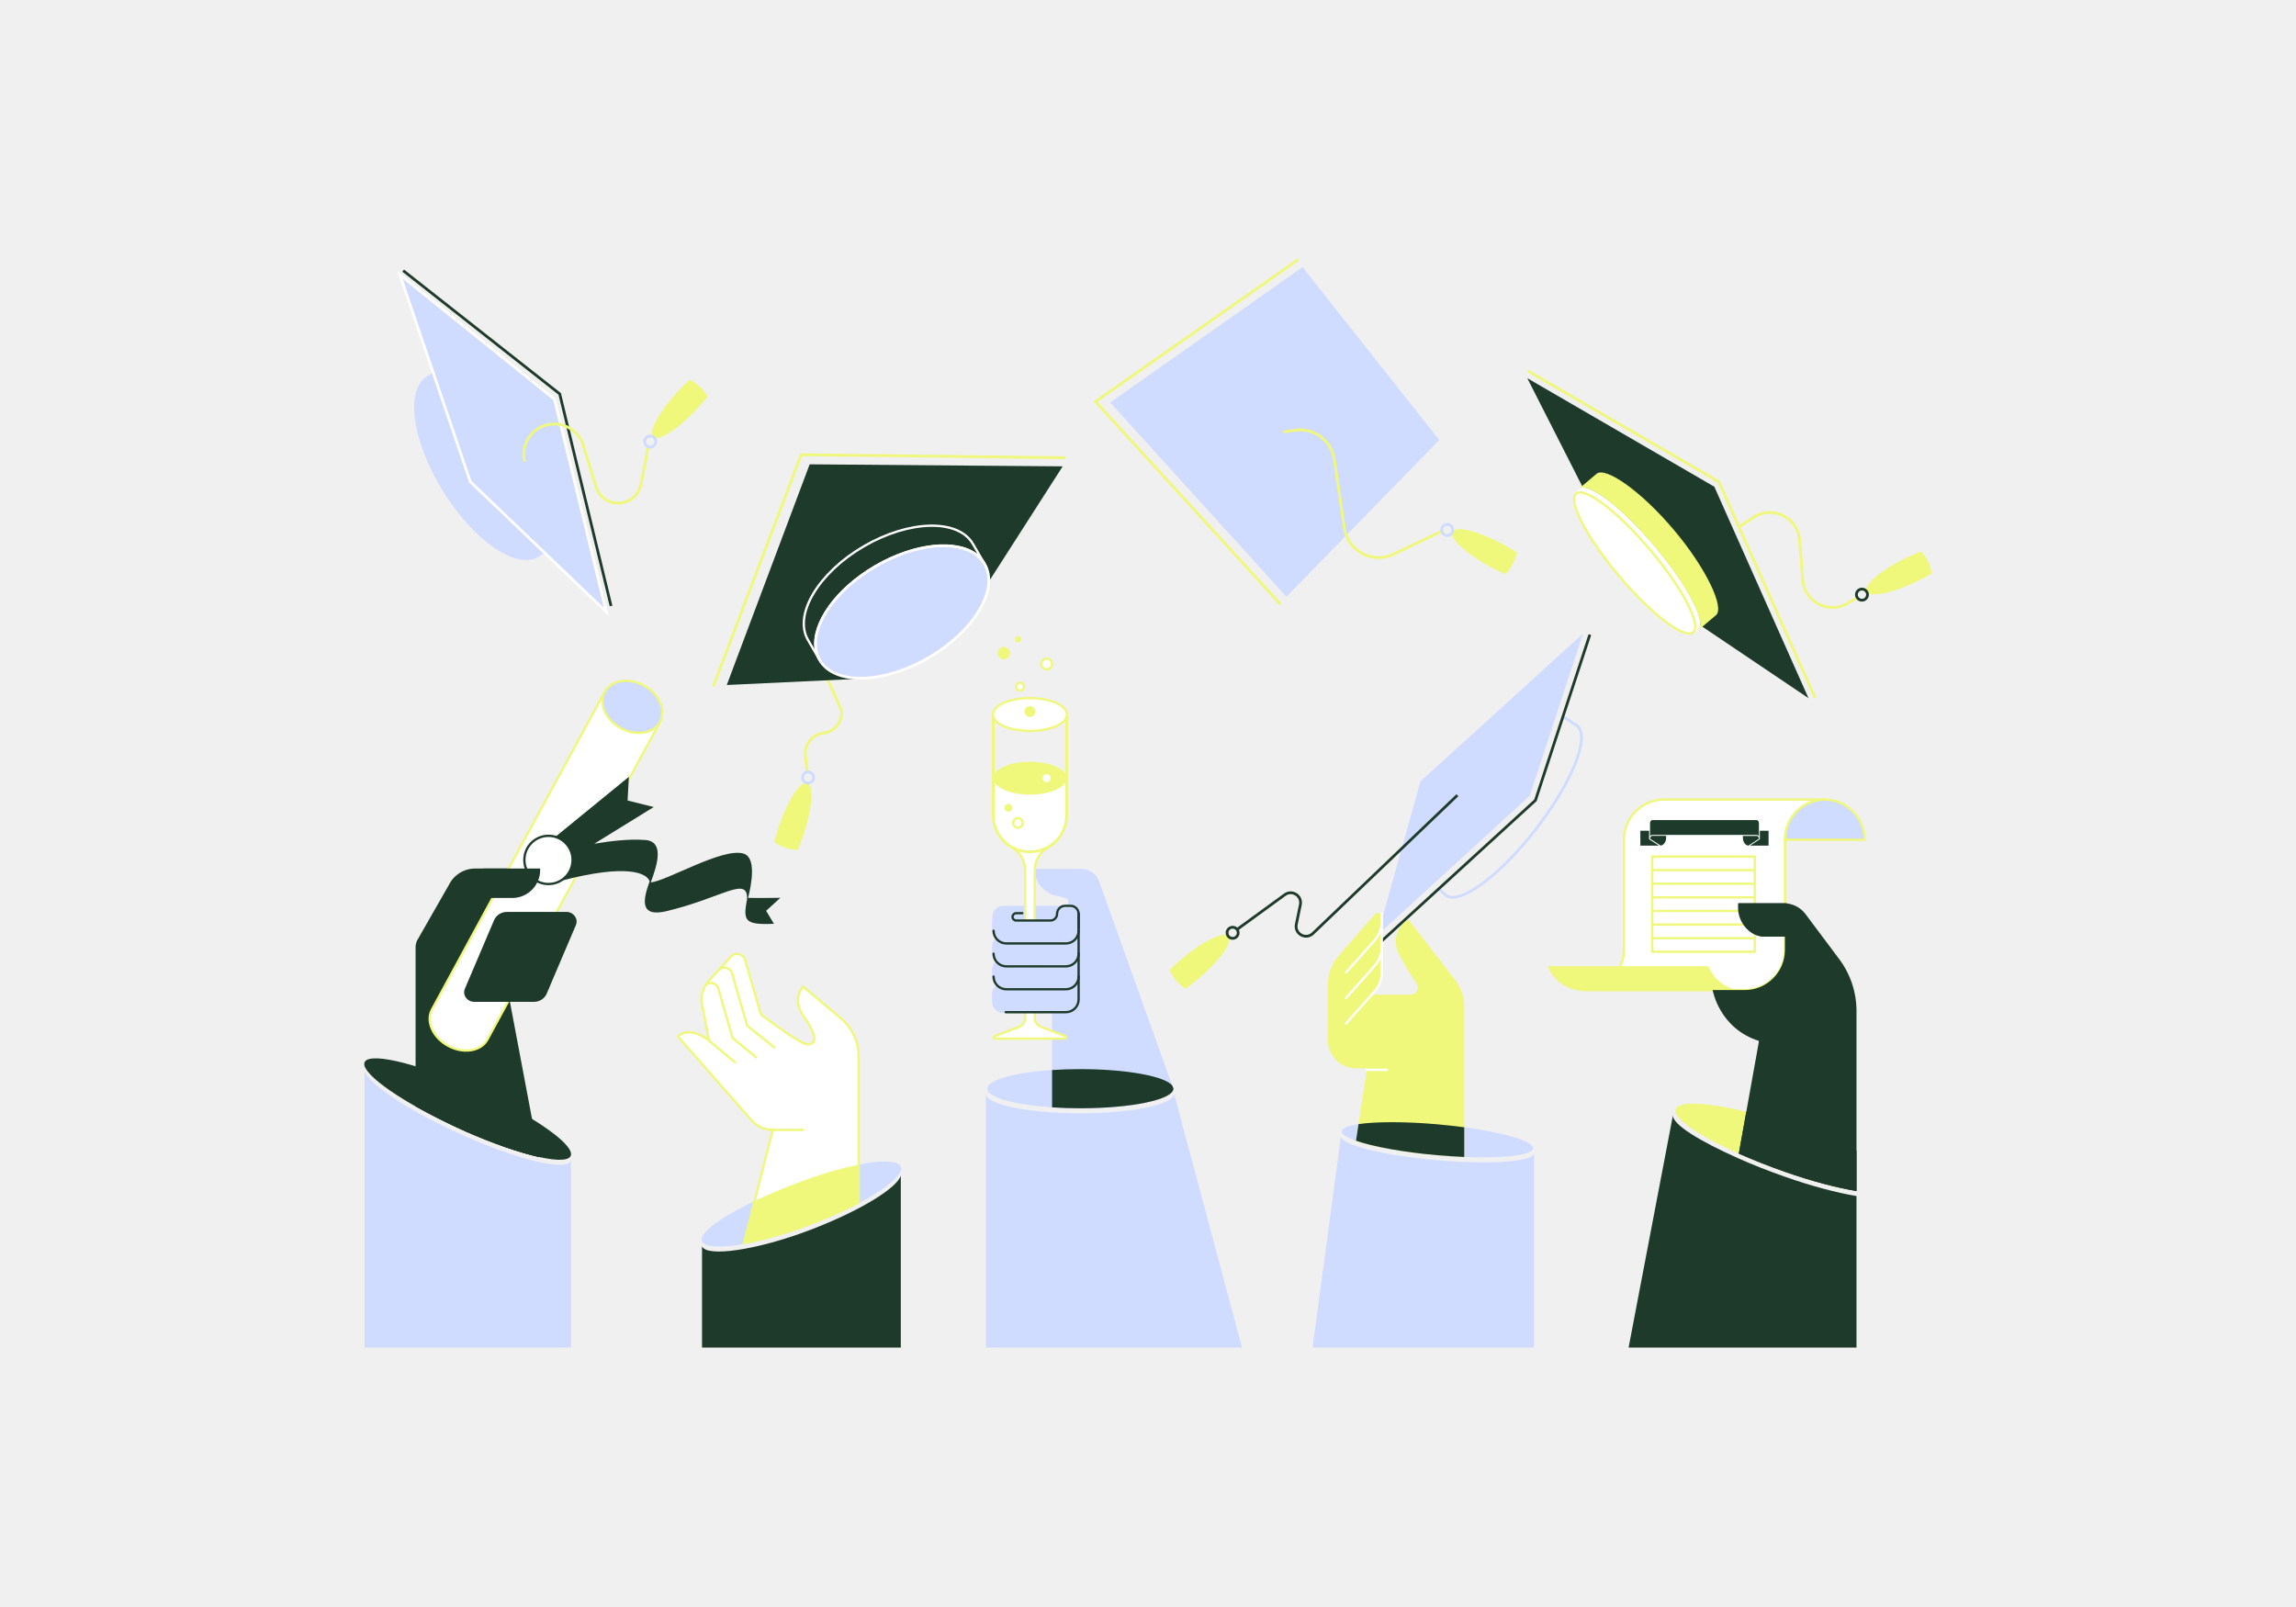
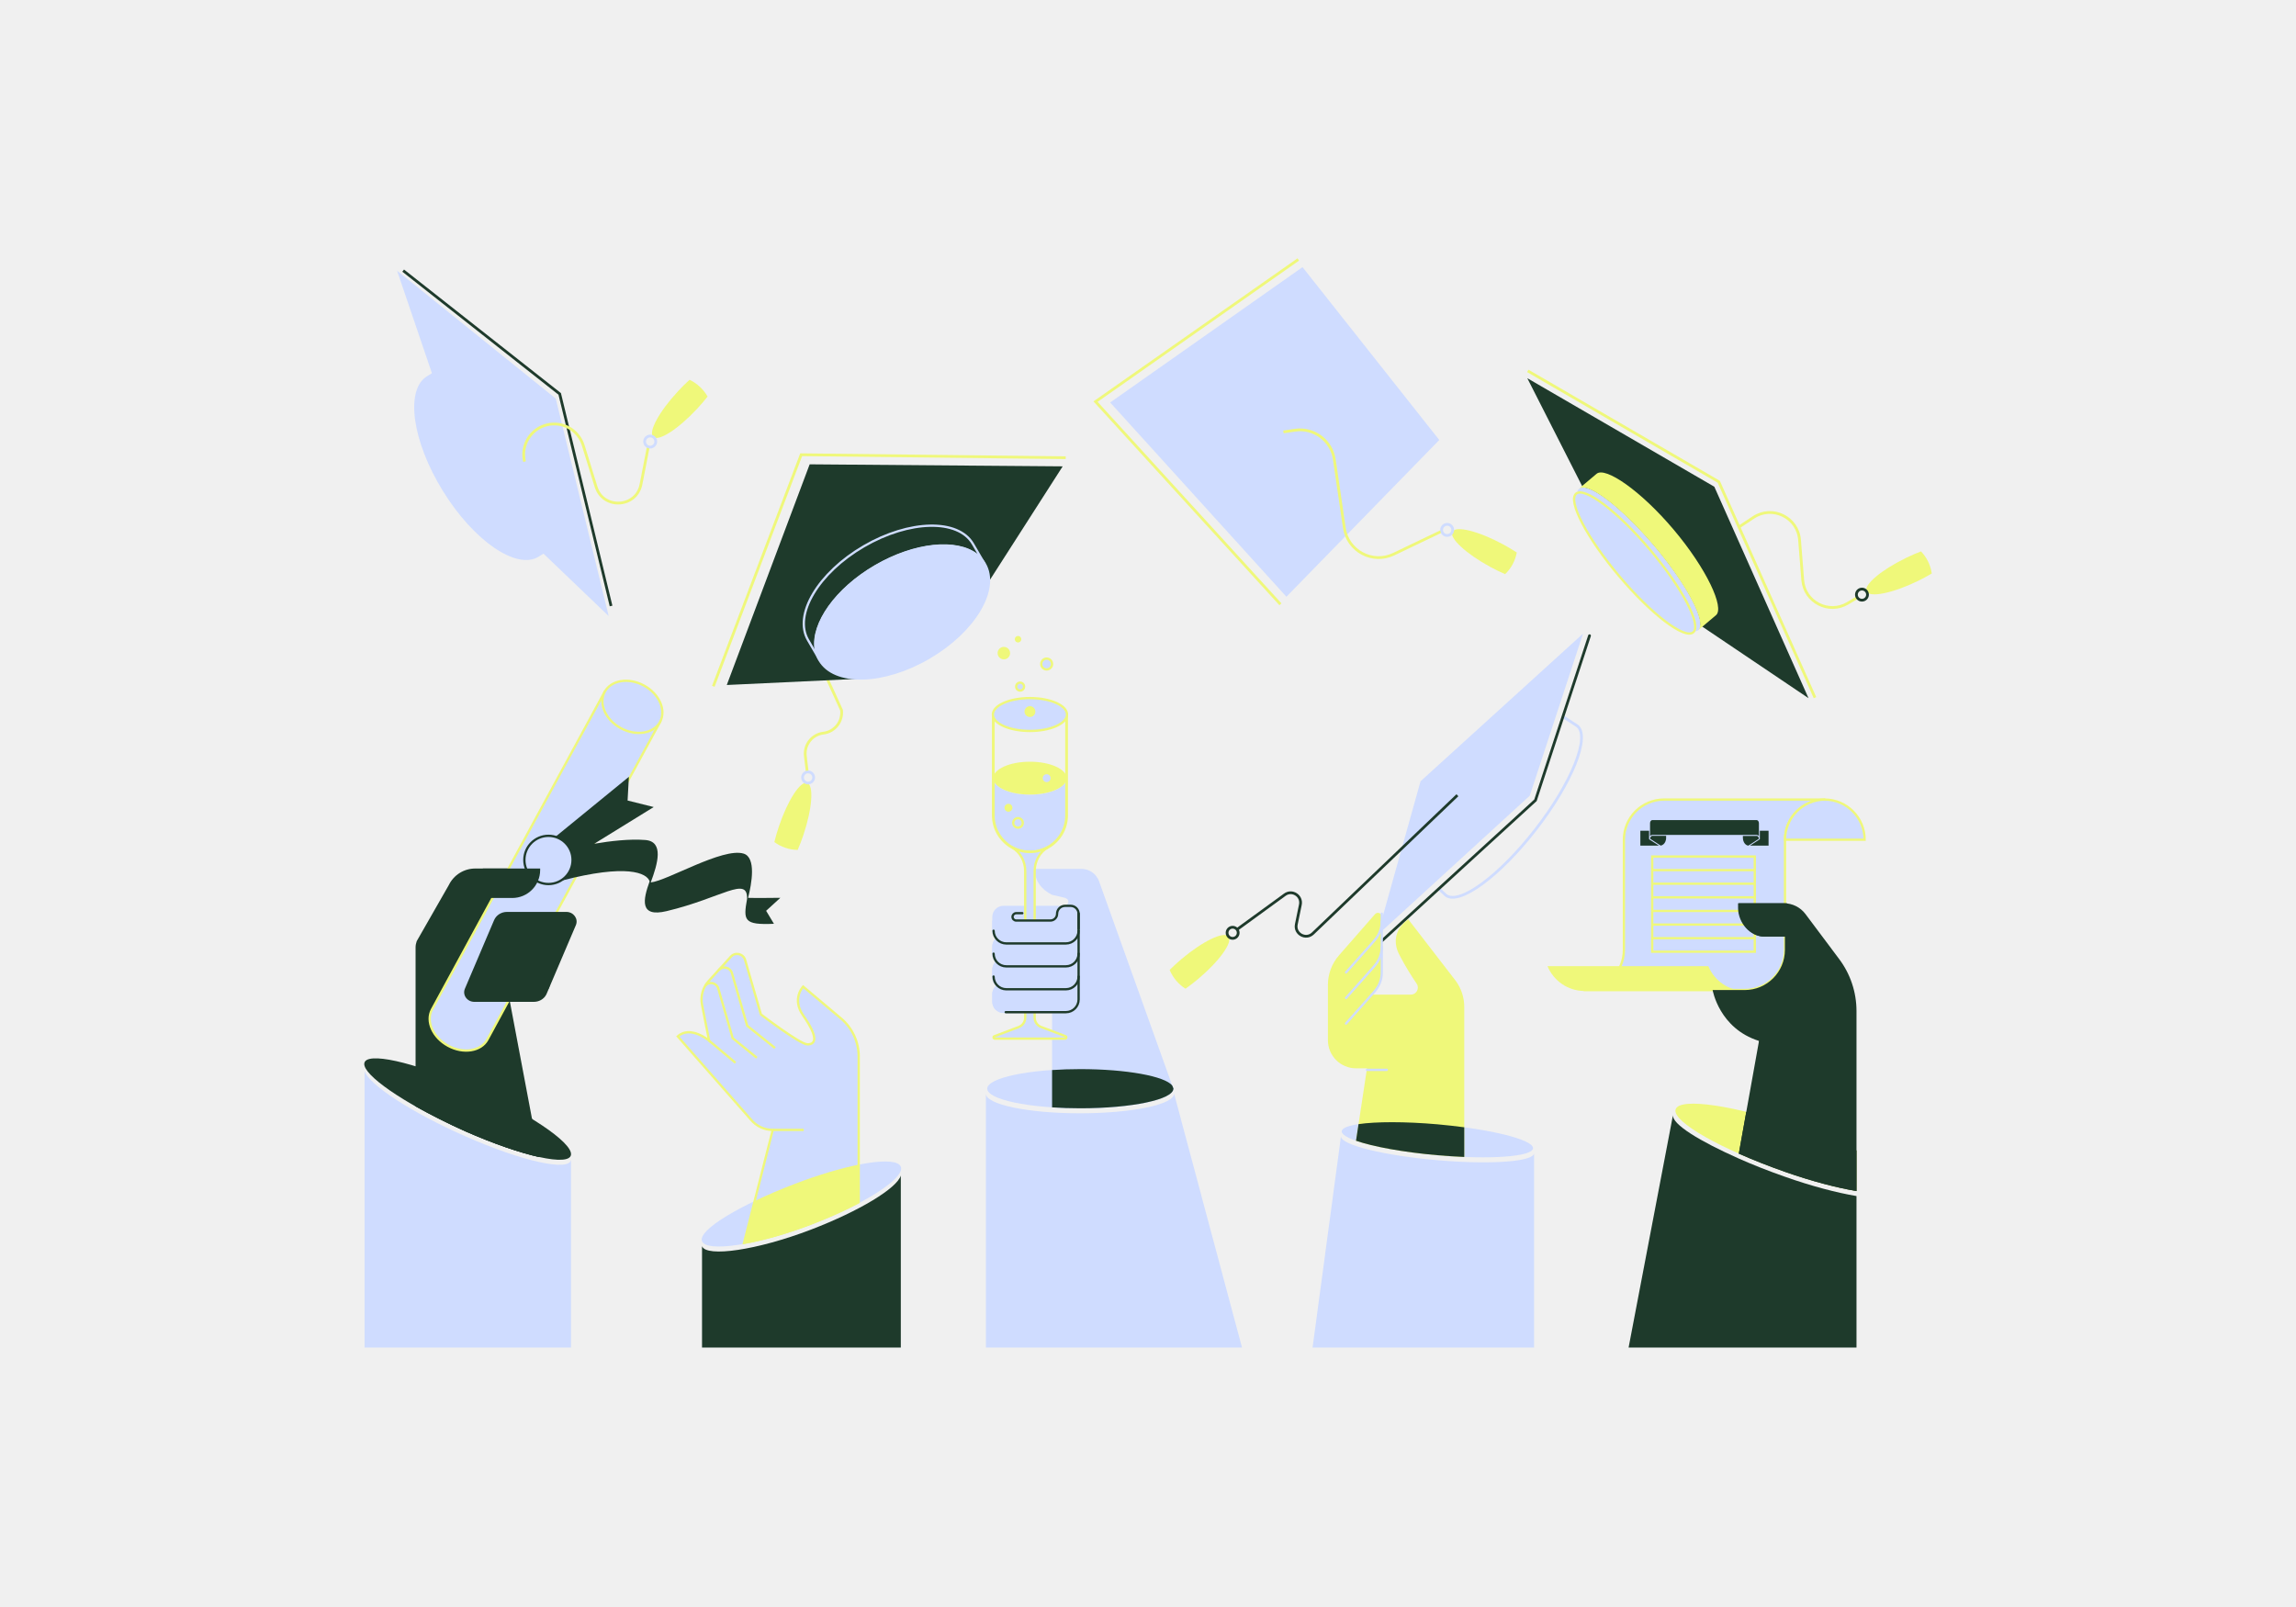
<svg xmlns="http://www.w3.org/2000/svg" version="1.1" id="Слой_1" x="0px" y="0px" viewBox="0 0 5000 3500" style="enable-background:new 0 0 5000 3500;" xml:space="preserve">
  <style type="text/css">
	.st0{fill:#1E3A2B;}
	.st1{fill:#EFF87A;}
- 	.st2{fill:#FFFFFF;stroke:#EFF87A;stroke-width:5;stroke-miterlimit:10;}
+ 	.st2{fill:#CFDCFF;stroke:#EFF87A;stroke-width:5;stroke-miterlimit:10;}
	.st3{fill:none;stroke:#EFF87A;stroke-width:5;stroke-miterlimit:10;}
	.st4{fill:#CFDCFF;stroke:#EFF87A;stroke-width:5;stroke-miterlimit:10;}
	.st5{fill:#1E3A2B;}
	.st6{fill:#1E3A2B;}
	.st7{fill:#1E3A2B;}
	.st8{fill:none;stroke:#1E3A2B;stroke-width:5;stroke-miterlimit:10;}
	.st9{fill:none;stroke:#EFF87A;stroke-width:6;stroke-miterlimit:10;}
- 	.st10{fill:#FFFFFF;}
+ 	.st10{fill:#CFDCFF;}
	.st11{fill:none;stroke:#1E3A2B;stroke-width:6;stroke-miterlimit:10;}
	.st12{fill:#CFDCFF;}
	.st13{fill:#CFDCFF;}
	.st14{fill:none;stroke:#CFDCFF;stroke-width:6;stroke-miterlimit:10;}
	.st15{fill:none;stroke:#1E3A2B;stroke-width:6;stroke-linecap:round;stroke-miterlimit:10;}
	.st16{fill:none;stroke:#1E3A2B;stroke-width:6;stroke-miterlimit:10;}
- 	.st17{fill:none;stroke:#FFFFFF;stroke-width:5;stroke-linecap:round;stroke-miterlimit:10;}
+ 	.st17{fill:none;stroke:#CFDCFF;stroke-width:5;stroke-linecap:round;stroke-miterlimit:10;}
	.st18{fill:#CFDCFF;}
	.st19{fill:none;stroke:#1E3A2B;stroke-width:5;stroke-linecap:round;stroke-miterlimit:10;}
- 	.st20{fill:#CFDCFF;stroke:#FFFFFF;stroke-width:6;stroke-miterlimit:10;}
- 	.st21{fill:#FFFFFF;stroke:#1E3A2B;stroke-width:5;stroke-miterlimit:10;}
+ 	.st20{fill:#CFDCFF;stroke:#CFDCFF;stroke-width:6;stroke-miterlimit:10;}
+ 	.st21{fill:#CFDCFF;stroke:#1E3A2B;stroke-width:5;stroke-miterlimit:10;}
	.st22{fill:none;stroke:#1E3A2B;stroke-width:5;stroke-linecap:round;stroke-miterlimit:10;}
</style>
  <g id="_x35__HAND__x26__CAP">
    <g id="HAND_8_">
      <g id="DRESS_6_">
        <path class="st0" d="M4042.9,2605l0,329.9h-496.3l96.7-506.6c-3.1,20,58.8,57.5,143.5,95.1c30.4,13.5,64.3,26.9,100.5,39.6     C3945.7,2583.6,3999.5,2597.6,4042.9,2605C4042.8,2605,4042.9,2605,4042.9,2605z" />
        <path class="st1" d="M4042.9,2505.8v88.3c-43.4-7.4-97.1-21.3-155.7-41.9c-138.1-48.5-244.4-108.4-238.4-135.3     c0.1-0.4,0.2-0.8,0.3-1.1c9.3-26.3,131.6-8.1,271.6,41c45,15.8,85.6,32.1,119.7,47.8C4041.2,2505,4042,2505.4,4042.9,2505.8z" />
      </g>
      <g id="DIPLOMA_1_">
        <path class="st2" d="M3974.8,1741.4c-48.4,0-87.6,39.2-87.6,87.5v239.8c0,48.3-39.2,87.5-87.5,87.5h-350.8     c48.4,0,87.5-39.2,87.5-87.5v-239.8c0-48.4,39.2-87.5,87.5-87.5H3974.8z" />
        <g>
          <rect x="3598" y="1865.5" class="st2" width="223.4" height="207.3" />
          <line class="st3" x1="3821.3" y1="1895.1" x2="3598" y2="1895.1" />
          <line class="st3" x1="3821.3" y1="1924.7" x2="3598" y2="1924.7" />
          <line class="st3" x1="3821.3" y1="1954.4" x2="3598" y2="1954.4" />
          <line class="st3" x1="3821.3" y1="1984" x2="3598" y2="1984" />
          <line class="st3" x1="3821.3" y1="2013.7" x2="3598" y2="2013.7" />
          <line class="st3" x1="3821.3" y1="2043.3" x2="3598" y2="2043.3" />
        </g>
        <path class="st4" d="M3887.2,1828.9c0-48.1,38.8-87.1,86.7-87.5c48,0.4,86.7,39.4,86.7,87.5H3887.2z" />
        <path class="st1" d="M3800.1,2158.4c-0.1,0-0.3,0-0.4,0h-349.5c-0.2,0-0.4,0-0.6,0c-35.9-0.5-66.6-22.7-79.6-54.1h350.2     C3733.3,2135.7,3764,2157.9,3800.1,2158.4z" />
        <g>
          <g>
            <path class="st5" d="M3612.6,1841.7h-40.4v-32.4h19v18c0,0.4,0.2,0.7,0.4,0.8c0,0,0.1,0.1,0.1,0.1L3612.6,1841.7z" />
          </g>
          <g>
            <path class="st5" d="M3628.3,1820.5v4.3c0,0.8-0.1,1.6-0.1,2.4c0,0.2-0.1,0.5-0.1,0.7c-0.1,0.4-0.1,0.8-0.2,1.2       c-1.1,5.5-4.4,10-8.5,11.7c-0.3,0.1-0.6,0.2-0.9,0.3c-0.5,0.2-1.1,0.3-1.6,0.4c-0.2,0-0.4,0.1-0.6,0.1l-22.9-14.9       c0.2-3.5,2.4-6.3,5-6.3H3628.3z" />
          </g>
          <g>
            <path class="st5" d="M3851.4,1809.3v32.4h-40.4l20.8-13.5c0,0,0.1-0.1,0.1-0.1c0,0,0,0,0,0c0.1-0.1,0.1-0.1,0.2-0.1       c0-0.1,0.1-0.1,0.1-0.2c0,0,0-0.1,0.1-0.1c0-0.1,0-0.1,0.1-0.1c0,0,0,0,0,0c0,0,0,0,0-0.1c0-0.1,0-0.1,0-0.2v-18H3851.4z" />
          </g>
          <g>
            <path class="st5" d="M3830.4,1826.8l-22.9,14.9c-0.6-0.1-1.2-0.2-1.8-0.3c-0.2-0.1-0.4-0.1-0.6-0.2c-0.3-0.1-0.5-0.2-0.8-0.3       c-0.2-0.1-0.5-0.2-0.7-0.3c-3.1-1.7-5.7-5-7-9.1c-0.2-0.6-0.4-1.2-0.5-1.8c-0.1-0.2-0.1-0.5-0.2-0.8c-0.2-1.3-0.4-2.6-0.4-4       v-4.3h30C3828,1820.5,3830.2,1823.3,3830.4,1826.8z" />
          </g>
          <g>
            <path class="st5" d="M3830.4,1792.9v28.2c-0.2-0.2-0.4-0.5-0.6-0.7c-0.4-0.4-0.8-0.7-1.2-1c-1-0.6-2.1-1-3.2-1h-227.1       c-1.2,0-2.3,0.4-3.2,1c-0.4,0.3-0.8,0.6-1.2,1c-0.2,0.2-0.4,0.4-0.6,0.7v-28.2c0-3.8,2.2-6.8,5-6.8h227.1       C3828.1,1786.1,3830.4,1789.2,3830.4,1792.9z" />
          </g>
        </g>
      </g>
      <g id="HAND_9_">
        <path class="st6" d="M4042.9,2202.1v392h-0.1c-43.4-7.4-97.1-21.3-155.7-41.9c-36.2-12.7-70.1-26.2-100.5-39.6l16.3-91     l27.7-154.5c-86.9-27.2-101-110.8-101-110.8h69.9c48.4,0,87.5-39.2,87.5-87.5V2040h-44.9c-31.5,0-57.1-31-57.1-62.5v-10.2h99.8     c18.5,0,35.9,8.7,47,23.5l73,97.5C4029.6,2121.1,4042.9,2161,4042.9,2202.1z" />
        <path class="st7" d="M4042.9,2505.8v88.3h-0.1c-43.4-7.4-97.1-21.3-155.7-41.9c-36.2-12.7-70.1-26.2-100.5-39.6l16.3-91     c36,8.8,76,20.7,117.6,35.3c45,15.8,85.6,32.1,119.6,47.8C4041.2,2505,4042,2505.4,4042.9,2505.8z" />
        <path class="st6" d="M3891.6,2040h-48.2c-31.5,0-57.1-31-57.1-62.5v-10.2h105.3L3891.6,2040z" />
        <path class="st8" d="M3861.3,2137.4c0,0,69.5,26.1,75.8,115.8" />
        <line class="st8" x1="3830.8" y1="2269.2" x2="3878.1" y2="2269.2" />
      </g>
    </g>
    <g id="CAP_6_">
      <path class="st9" d="M3786.7,1148l31.7-21c41.3-27.3,96.6-0.3,100.5,49l6.9,87.3c3.8,47.9,56.5,75.2,97.8,50.7l20-11.9" />
      <polygon class="st0" points="3326,823.7 3733.3,1060.1 3938.4,1520.6 3703.1,1362.1 3447.4,1062.5   " />
      <polyline class="st9" points="3327.1,807.8 3743,1049.3 3952.5,1519.5   " />
      <ellipse transform="matrix(0.7641 -0.6451 0.6451 0.7641 56.0791 2589.711)" class="st10" cx="3568.8" cy="1218.2" rx="45.1" ry="201.5" />
      <ellipse transform="matrix(0.7641 -0.6451 0.6451 0.7641 48.8094 2585.764)" class="st2" cx="3559.8" cy="1226.1" rx="44.2" ry="197.6" />
      <path class="st1" d="M3736.9,1339.9l-38.8,32.7c7.2-6.1,5.6-21.5-3.1-43c-14.3-35.4-47.8-87.1-92.4-140.1    c-44.7-52.9-90.1-94.6-122.6-114.6c-19.7-12.2-34.7-16.4-41.9-10.3l38.8-32.7c19-16.1,96,36.5,167.8,121.6    C3716.5,1238.6,3756,1323.9,3736.9,1339.9z" />
      <path class="st1" d="M4151.4,1214.8c11-5.3,21.7-10,32-13.9c6.1,6.4,11.4,13.9,15.5,22.3c4.1,8.4,6.7,17.2,7.9,25.9    c-9.5,5.6-19.8,11.2-30.7,16.5c-54.7,26.5-104.5,36.6-111.3,22.6C4057.9,1274.1,4096.7,1241.3,4151.4,1214.8z" />
      <circle class="st11" cx="4054.8" cy="1295.1" r="12.1" />
    </g>
  </g>
  <g id="_x34__HAND__x26__CAP">
    <g id="DRESS_5_">
      <path class="st12" d="M3340.7,2511.5v423.4h-482.3l61.8-459.8c0,18.6,94.1,41.8,210.2,51.8    C3246.5,2537,3340.7,2530.1,3340.7,2511.5z" />
      <path class="st13" d="M3338.5,2500.6c0,18.6-93.3,25.5-208.3,15.4c-115-10.1-208.3-33.3-208.3-51.8c0,0,0,0,0,0    c0-18.6,93.3-25.5,208.3-15.4C3245.3,2458.8,3338.5,2482,3338.5,2500.6z" />
    </g>
    <g id="CAP_5_">
      <path class="st14" d="M3405.4,1562l29.2,18.9c29.2,22.6-11.2,123.6-90.2,225.4c-79,101.9-166.7,166.1-195.9,143.5l-14.4-13.6" />
      <polygon class="st12" points="2999.9,2036.4 3331.4,1733 3447.3,1380.1 3093.5,1701.6   " />
      <polyline class="st15" points="2983,2073.2 3343.8,1743 3461.5,1384.5   " />
      <path class="st16" d="M3173.8,1732L2859,2033.1c-15.3,14.6-40.3,0.8-36-20l8.8-42.7c4-19.3-17.9-33.4-33.8-21.8l-104,75.7" />
      <path class="st1" d="M2609.3,2132.1c-9.3,7.8-18.6,15-27.6,21.3c-7.5-4.7-14.4-10.6-20.5-17.8c-6-7.2-10.7-15-14-23.2    c7.8-7.8,16.4-15.7,25.7-23.6c46.5-39.1,92.3-61.2,102.4-49.2C2685.3,2051.6,2655.8,2093,2609.3,2132.1z" />
      <circle class="st16" cx="2684.3" cy="2031.6" r="12.1" />
    </g>
    <g id="HAND_7_">
      <path class="st1" d="M3188.7,2192.8v327c-18.5-0.8-38.2-2-58.5-3.8c-74.9-6.5-140.5-18.7-177.2-31.5l5.5-36.2l18.4-121.5h-23.8    c-33.9,0-61.3-27.4-61.3-61.3v-120.4c0-23.8,8.6-46.7,24.3-64.6l78.3-89.5c5.1-5.8,14.7-2.2,14.7,5.5v121.7    c0,14.6-5.2,28.7-14.7,39.8l-7,8.2h85c12.3,0,19.5-13.7,12.6-23.9c-10.5-15.3-24.3-37.1-37.4-62.3c-26.1-49.9,19.2-77.8,19.2-77.8    l103.7,134.5C3182.3,2153,3188.7,2172.7,3188.7,2192.8z" />
      <path class="st17" d="M3009.1,1990v128.2c0,14.6-5.2,28.7-14.7,39.8l-7,8.2" />
      <g>
        <line class="st17" x1="2987.4" y1="2166.1" x2="2931.2" y2="2229.2" />
        <path class="st17" d="M3009.1,2062.5c0,14.6-5.2,28.7-14.7,39.8l-7,8.2l-56.1,63" />
        <path class="st17" d="M3009.1,2006.9c0,14.6-5.2,28.7-14.7,39.8l-7,8.2l-56.1,63" />
        <line class="st17" x1="2976.9" y1="2330.1" x2="3020" y2="2330.1" />
      </g>
      <path class="st5" d="M3188.7,2455.2v64.6c-18.5-0.8-38.2-2-58.5-3.8c-74.9-6.5-140.5-18.7-177.2-31.5l5.5-36.2    c37.6-5.5,100.5-5.8,171.8,0.4C3150.5,2450.6,3170.1,2452.7,3188.7,2455.2z" />
    </g>
  </g>
  <g id="_x33__HAND__x26__CAP">
    <g id="HAND_4_">
      <g id="DRESS_4_">
        <path class="st13" d="M2704.7,2934.9H2147V2382c0,23.6,91.7,42.7,204.9,42.7s204.9-19.1,204.9-42.7v-0.1L2704.7,2934.9z" />
        <path class="st12" d="M2555.3,2371L2555.3,2371c0,23.7-90.7,42.8-202.7,42.8c-112,0-202.7-19.1-202.7-42.7v-0.1     c0.3-23.5,90.9-42.6,202.7-42.6S2555.1,2347.5,2555.3,2371z" />
      </g>
      <g id="HAND_6_">
        <path id="HAND_5_" class="st18" d="M2555.3,2371.4c-0.7,23.4-91.2,42.4-202.7,42.4c-21.5,0-42.1-0.7-61.5-2v-205.7h-105.8     c-13.5,0-24.4-10.9-24.4-24.4v-16.5c0-7.4,3.3-14,8.5-18.5c-5.2-4.5-8.5-11.1-8.5-18.5v-16.5c0-6.5,2.6-12.5,6.8-16.8     c-4.2-4.4-6.8-10.3-6.8-16.8v-16.5c0-6.7,2.7-12.8,7.1-17.3c-4.4-4.4-7.1-10.5-7.1-17.2v-29.9c0-13.5,10.9-24.4,24.4-24.4h135.1     c4.5-2.6,11.8-11.8-0.6-17.2l-29-6.8c-23-11.5-37.6-30.6-37.6-56.4h102c17.1,0,32.4,10.8,38.2,26.9l159.4,445L2555.3,2371.4z" />
        <path class="st0" d="M2555.8,2371.6c-0.3-0.3-0.5-0.5-0.5-0.5c0,23.6-90.7,42.7-202.7,42.7c-21.5,0-42.1-0.7-61.5-2v-81.3     c19.4-1.3,40.1-2,61.5-2c101,0,184.8,15.6,200.2,35.9v0C2553.2,2364.9,2554.3,2367.6,2555.8,2371.6z" />
      </g>
      <g id="WINEGLASS">
        <path class="st10" d="M2322.7,1694.8v81.1c0,44.1-35.7,79.8-79.8,79.8c-44.1,0-79.8-35.7-79.8-79.8v-81.1     c0,19.8,35.7,35.8,79.8,35.8C2287,1730.6,2322.7,1714.6,2322.7,1694.8z" />
        <ellipse class="st1" cx="2242.9" cy="1694.8" rx="79.8" ry="35.8" />
        <path class="st9" d="M2322.7,1556.2v219.6c0,29.6-16.1,55.4-40,69.2c0,0,0,0-0.1,0c-11.7,6.7-25.3,10.6-39.7,10.6     c-14.4,0-27.9-3.8-39.6-10.5c-0.1,0-0.1-0.1-0.2-0.1c-23.9-13.8-40-39.6-40-69.2v-219.6H2322.7z" />
        <ellipse class="st2" cx="2242.9" cy="1556.2" rx="80.7" ry="35.8" />
        <circle class="st1" cx="2242.9" cy="1549.8" r="11.8" />
        <circle class="st2" cx="2216.9" cy="1792.2" r="10.4" />
        <circle class="st10" cx="2279.3" cy="1694.8" r="8.6" />
        <circle class="st1" cx="2196.1" cy="1759.3" r="8.6" />
        <path class="st2" d="M2319.6,2262.1h-153.4c-2.8,0-3.6-3.7-1.2-5l53.6-20.3c8.4-3.2,14-11.3,14-20.3v-319.6     c0-21.2-11-41.1-29.3-51.8c11.7,6.7,25.2,10.5,39.6,10.5c14.5,0,28-3.9,39.7-10.6c-18.4,10.6-29.4,30.6-29.4,51.8v319.6     c0,9,5.6,17.1,14,20.3l53.6,20.3C2323.2,2258.4,2322.4,2262.1,2319.6,2262.1z" />
        <circle class="st1" cx="2186.1" cy="1422.5" r="13.6" />
        <circle class="st2" cx="2279.3" cy="1446.2" r="11.8" />
        <circle class="st2" cx="2221.5" cy="1495.4" r="8.6" />
        <circle class="st1" cx="2217" cy="1392.2" r="7.1" />
      </g>
      <g id="FINGERS_1_">
        <path class="st18" d="M2345.7,2004.9v201.3h-160.4c-13.5,0-24.4-10.9-24.4-24.4v-16.5c0-7.4,3.3-14,8.5-18.5     c-5.2-4.5-8.5-11.1-8.5-18.5v-16.5c0-6.5,2.6-12.5,6.8-16.8c-4.2-4.4-6.8-10.3-6.8-16.8v-16.5c0-6.7,2.7-12.8,7.1-17.3     c-4.4-4.4-7.1-10.5-7.1-17.2v-22.2H2345.7z" />
        <g>
          <path class="st19" d="M2163.7,2126.9c0,15.3,12.4,27.7,27.7,27.7h129.8c15.3,0,27.7-12.4,27.7-27.7" />
          <path class="st19" d="M2163.7,2077c0,15.3,12.4,27.7,27.7,27.7h129.8c15.3,0,27.7-12.4,27.7-27.7" />
          <path class="st19" d="M2163.7,2027.1c0,15.3,12.4,27.7,27.7,27.7h129.8c15.3,0,27.7-12.4,27.7-27.7" />
          <path class="st19" d="M2190.1,2204.5h131.1c15.3,0,27.7-12.4,27.7-27.7v-187.1" />
          <path class="st19" d="M2226.3,1988.9H2213c-4.4,0-8,3.6-8,8l0,0c0,4.4,3.6,8,8,8h74.4c8,0,14.6-6.5,14.6-14.6l0,0      c0-9.6,7.8-17.4,17.4-17.4h12.1c9.6,0,17.4,7.8,17.4,17.4v32.4" />
        </g>
      </g>
    </g>
    <g id="CAP_4_">
      <polygon class="st13" points="3134.3,958.3 2801.4,1299.7 2417.6,876.6 2836.5,581.8   " />
      <polyline class="st9" points="2788.4,1316.1 2385.7,874.7 2827.3,565.1   " />
      <path class="st9" d="M2794.9,940.7l25.1-3.7c41.3-6.1,79.6,22.5,85.7,63.7l21.9,149.2c7.4,50.3,61.4,79.1,107.3,57.1l104.7-50.1" />
      <path class="st1" d="M3273.1,1185.5c10.7,5.8,20.8,11.8,30,17.8c-1.6,8.7-4.6,17.3-9,25.6c-4.4,8.2-10,15.5-16.4,21.6    c-10.1-4.4-20.7-9.5-31.4-15.3c-53.5-28.9-90.8-63.4-83.4-77.1C3170.3,1144.4,3219.6,1156.6,3273.1,1185.5z" />
      <circle class="st14" cx="3151.5" cy="1154.1" r="12.1" />
    </g>
  </g>
  <g id="_x32__HAND__x26__CAP">
    <g id="HAND_2_">
      <g id="DRESS_3_">
        <path class="st5" d="M1961.7,2560.3v374.6h-432.9v-220.7c9.4,24.6,119.6,8.9,237.2-36.1     C1871.8,2637.6,1953.5,2587.8,1961.7,2560.3z" />
        <path class="st12" d="M1961.7,2549.4c-8.3,27.5-89.9,77.3-195.8,117.8c-117.5,45-227.7,60.7-237.2,36.1s85.5-80.3,203.1-125.3     c117.5-45,220.5-61.5,229.9-36.9C1962.7,2543.6,1962.7,2546.4,1961.7,2549.4z" />
      </g>
      <g id="HAND_3_">
        <path class="st2" d="M1870,2301v317.4l0,0l-23.9,12.1c-24.2,11.8-51.3,23.5-80.1,34.5c-52.9,20.3-104.4,34.6-145.8,42l23.8-93.5     l38.8-152.6c-18.4,0-35.8-8.2-47.5-22.4L1476,2257.3c27.3-24.9,68.1,9,68.1,9l-15.3-78.1c-3.6-18.5,1.8-37.7,14.5-51.6l48.4-53.1     c9.6-10.5,26.9-6.4,30.9,7.2l34.4,118.7c0,0,85.4,65.2,101.4,65.2c18.1,0,24.4-14.7-9.4-63c-25.4-36.3,0-62.8,0-62.8l82.7,69.6     C1856,2239,1870,2269.2,1870,2301z" />
        <g>
          <path class="st3" d="M1687.7,2282.5l-60.5-48.4l-33.1-114.2c-3.8-13.1-19.9-17-29.1-6.9" />
          <path class="st3" d="M1648.1,2303.8l-52.6-42.8l-31.3-108.1c-3.6-12.4-19.4-16.1-28.1-6.5" />
          <line class="st3" x1="1601.6" y1="2314.7" x2="1544" y2="2266.4" />
          <line class="st3" x1="1682.8" y1="2460.9" x2="1750.1" y2="2460.9" />
        </g>
        <path class="st1" d="M1870,2536.6v83.9c-29.8,15.8-65.3,31.8-104,46.7c-53,20.3-104.5,34.6-146,42l24-93.6     c26.6-12.8,56.4-25.6,87.9-37.6C1782.8,2558.6,1831,2544.4,1870,2536.6z" />
      </g>
    </g>
    <g id="CAP_3_">
      <path class="st9" d="M1802.2,1480l30.4,66.7c2.9,24.7-14.7,47-39.4,50h0c-24.7,2.9-42.3,25.3-39.4,50l4.4,37" />
      <polygon class="st5" points="2154,1265.7 2314.2,1015.7 1763.2,1011.3 1582.7,1491.9 1880.7,1477.9   " />
      <polyline class="st9" points="2320.8,996.9 1744.7,990.4 1553.4,1494.8   " />
      <path class="st20" d="M2144.1,1228.2c32,54.9-22.4,146.3-121.6,204.1c-99.2,57.8-205.5,60.1-237.5,5.2c-4.4-7.5-7.1-15.6-8.4-24.3    c-8-54.9,44.3-129.9,130-179.8c85.7-49.9,176.7-58.5,220.5-24.5C2134,1214.3,2139.7,1220.7,2144.1,1228.2z" />
      <path class="st17" d="M2118.7,1184.6l25.4,43.6c-4.4-7.5-10.1-13.9-17-19.3c-43.8-34-134.8-25.4-220.5,24.5    c-85.7,49.9-137.9,124.9-130,179.8c1.2,8.7,4,16.8,8.4,24.3l-25.4-43.6c-32-54.9,22.4-146.3,121.6-204.1    C1980.3,1132.1,2086.7,1129.7,2118.7,1184.6z" />
      <path class="st1" d="M1749.6,1818.5c-3.9,11.5-8.1,22.5-12.5,32.6c-8.9-0.1-17.9-1.6-26.7-4.6c-8.9-3-16.9-7.2-24.1-12.5    c2.6-10.7,5.8-22,9.7-33.5c19.4-57.6,47-100.2,61.8-95.3C1772.6,1710.2,1768.9,1760.9,1749.6,1818.5z" />
      <circle class="st14" cx="1759.8" cy="1693.3" r="12.1" />
    </g>
  </g>
  <g id="_x31__HAND__x26__CAP">
    <g id="HAND">
      <g id="DRESS_2_">
        <path class="st12" d="M1243.5,2525.6v409.3H793.9v-602.4c8.8,29.5,102.9,91,219.7,142.4     C1137.9,2529.8,1240.9,2552.4,1243.5,2525.6z" />
        <path class="st0" d="M1243.5,2514.7c-2.7,26.8-105.6,4.1-229.9-50.7c-116.8-51.5-210.9-113-219.7-142.4c-0.6-1.9-0.8-3.7-0.6-5.3     c2.6-26.8,105.6-4.1,229.9,50.7C1147.5,2421.8,1246.2,2487.9,1243.5,2514.7z" />
      </g>
      <g id="HAND_1_">
        <path class="st6" d="M977.4,1927.6c10.7-22,33-36,57.5-36h70.7l3.7,284.2l49.3,261.2l15.7,83c-41.6-9.2-98.4-28.5-160.6-55.9     c-35.2-15.5-79.3-38.5-108.7-54.7v-345.8c0-4.7,0.9-9.4,2.5-13.8L977.4,1927.6z" />
        <path class="st7" d="M1174.2,2520L1174.2,2520c-41.6-9.2-98.4-28.5-160.6-55.9c-35.2-15.5-79.3-38.5-108.7-54.7v-86.9     c32.1,10.3,79.6,27.5,118.3,44.5c52.2,23,97.8,46.7,135.4,70L1174.2,2520z" />
      </g>
      <g id="DIPLOMA">
        <g>
          <path class="st2" d="M1437.5,1572.1l-376.1,692c-13.9,25.6-52.2,31.7-85.5,13.6s-49-53.5-35.1-79.2l376.1-692L1437.5,1572.1z" />
          <ellipse transform="matrix(0.4775 -0.8786 0.8786 0.4775 -633.0601 2014.409)" class="st4" cx="1377.2" cy="1539.5" rx="52.8" ry="68.6" />
        </g>
        <path class="st5" d="M1191.8,1837l177.7-145.1l-2.8,51.6l56.9,14.2l-129.6,80c34.8-6,76.7-10.9,111.2-8.2     c41.1,3.2,27.3,51.3,11.9,92.4c36-3.5,156.7-76.6,202.2-62.8c27.8,8.4,17.8,65.1,9.8,96.4c11.6,0.6,70.3-0.1,70.3-0.1l-31,28.3     l17,28.3c-66,2.9-66.8-7.5-58.5-54.3c1.4-50.9-55-2-175.1,26.7c-59.5,14.2-51.8-24.5-37.1-64.8c-5.9-18.5-50-38.6-191.7-1.6     L1191.8,1837z" />
        <circle class="st21" cx="1194.4" cy="1872.9" r="52.5" />
      </g>
      <g id="FINGERS">
        <path class="st6" d="M1176.3,1891.6v3.3c0,33.6-27.2,60.9-60.9,60.9h-63.9v-64.2H1176.3z" />
        <g>
          <path class="st6" d="M1254.1,2014.9l-16.9,39.6l-19.7,46.3l-10.7,25.1l-16.3,38.3c-0.4,1-1,2.1-1.5,3c0,0.1-0.1,0.1-0.1,0.2      c-5.2,9-15.3,14.6-26.4,14.6h-129.5c-15.7,0-26.4-14.9-20.6-28.6l9.4-22.1l20.7-48.6l17.8-41.9l15.7-36.8      c4.6-10.8,15.7-17.9,28.1-17.9h129.5C1249.2,1986.3,1259.9,2001.2,1254.1,2014.9z" />
          <g>
            <path class="st22" d="M1065.7,2041c5.4-6,13.2-9.6,21.6-9.6H1211c13,0,22.4,11.2,21.1,23.1" />
            <path class="st22" d="M1048.9,2082.9c5.3-5.3,12.6-8.4,20.5-8.4h123.7c14.2,0,24,13.2,20.4,26.2" />
            <path class="st22" d="M1029.5,2131.4c5.3-5,12.4-7.9,20-7.9h123.7c14.6,0,24.7,14.2,20,27.6c0,0,0,0,0,0" />
          </g>
        </g>
      </g>
    </g>
    <g id="CAP_2_">
      <path class="st1" d="M1476.8,851.8c8.3-8.9,16.6-17.2,24.8-24.6c8,3.7,15.6,8.8,22.5,15.2c6.8,6.4,12.5,13.6,16.8,21.3    c-6.8,8.7-14.4,17.6-22.7,26.5c-41.4,44.5-84.1,72-95.6,61.4C1411.2,941,1435.4,896.3,1476.8,851.8z" />
      <path class="st12" d="M1186.2,1204.2l-13.2,8.2c-47.9,29.7-141.2-34.2-208.3-142.7c-67.2-108.5-82.8-220.4-35-250.1l13.6-8.4    l80.9,238L1186.2,1204.2z" />
      <polygon class="st20" points="1320.2,1332.5 1186.2,1204.2 1024.1,1049.1 943.2,811.2 870.9,598.5 1207.6,869.8   " />
      <polyline class="st11" points="1330.7,1319.8 1218.9,857.9 878,589.4   " />
      <path class="st9" d="M1142.3,1005.4c-8.6-35.6,13.3-71.5,48.9-80.1l0,0c33.8-8.2,68.1,11.1,78.7,44.1l28.1,90.7    c15.5,50.2,87.8,46.3,97.9-5.3l16.2-83.3" />
      <circle class="st14" cx="1415.9" cy="961.7" r="12.1" />
    </g>
  </g>
</svg>
